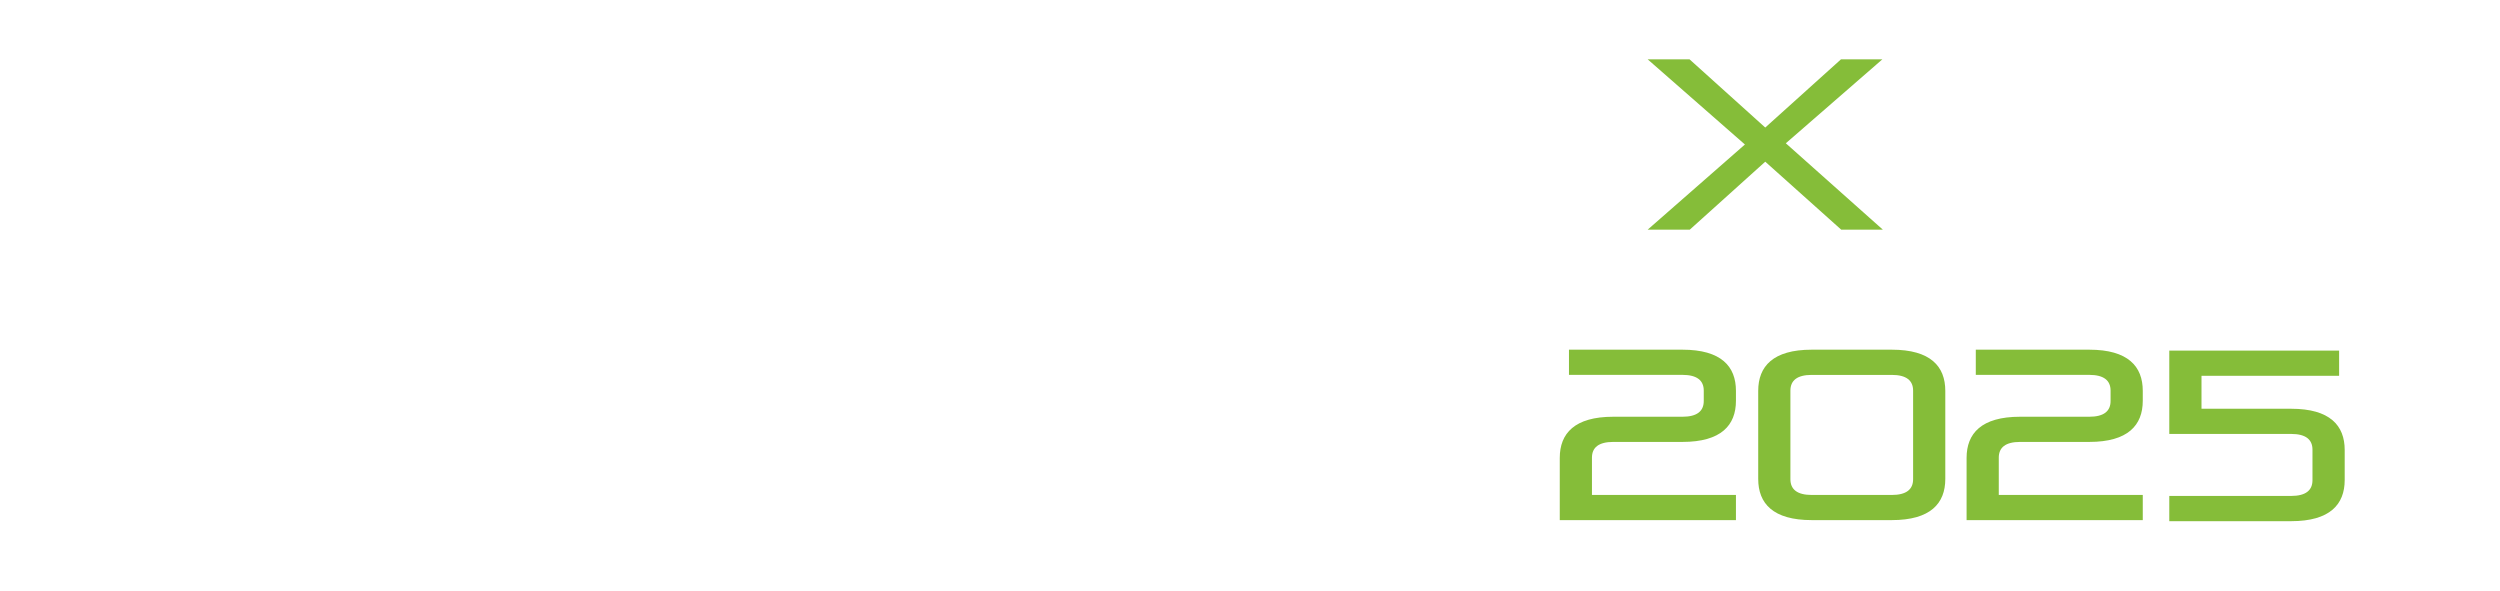
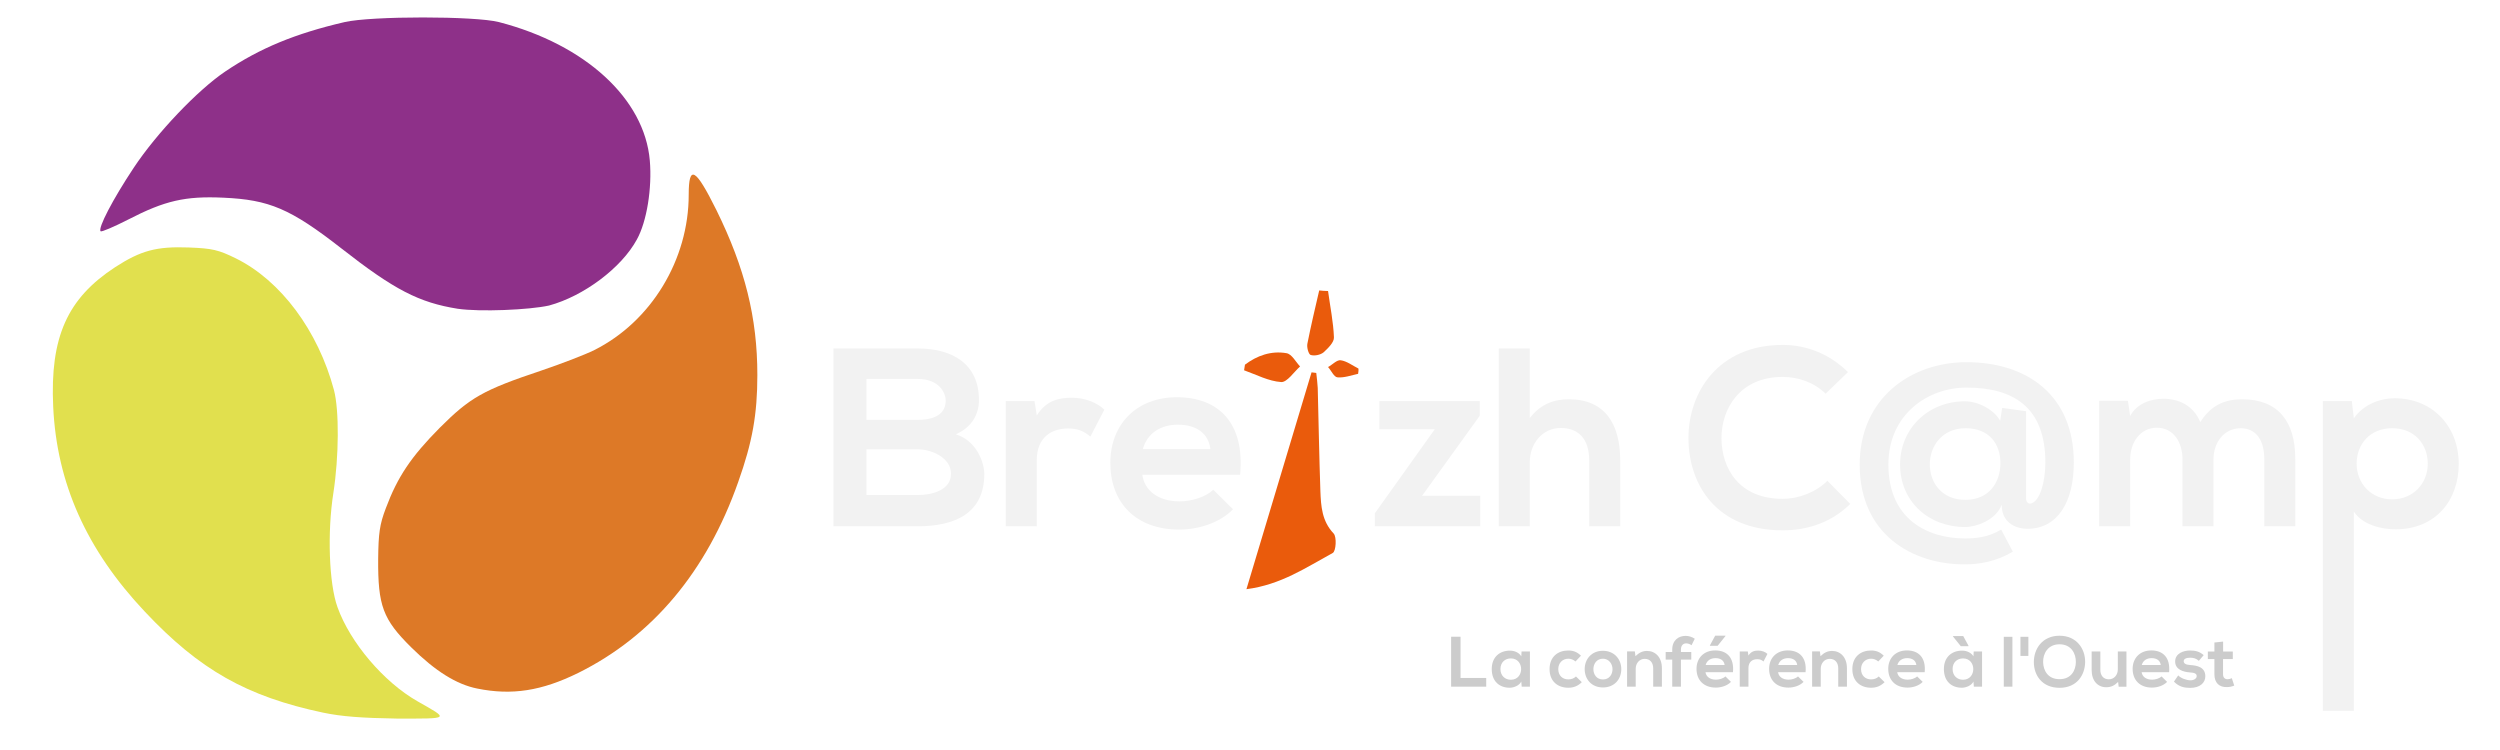
- <svg xmlns="http://www.w3.org/2000/svg" id="Calque_1" data-name="Calque 1" viewBox="0 0 841.89 199.02" width="841.89" height="199.02">
-   <defs>
-     <style>
-       .cls-1 {
-         fill:rgb(255, 255, 255);
-       }
- 
-       .cls-2 {
-         fill: #85bd39;
-       }
-     </style>
-   </defs>
-   <g>
-     <path class="cls-1" d="M170.01,77.35V19.98h52.57c16.22,0,21.19,5.62,21.19,16.95v24.04c0,10.76-4.97,16.38-21.19,16.38h-52.57ZM232.93,36.93c0-6.6-2.28-8.48-10.35-8.48h-41.73v40.42h41.73c8.07,0,10.35-1.87,10.35-7.99v-23.96Z" />
-     <path class="cls-1" d="M251.92,77.35V19.98h59.01v8.48h-48.17v14.34h45.72v8.48h-45.72v17.6h48.17v8.48h-59.01Z" />
-     <path class="cls-1" d="M350.94,77.35l-38.14-57.38h12.31l29.99,46.21,29.67-46.21h11.98l-37.9,57.38h-7.91Z" />
-     <path class="cls-1" d="M413.94,77.35c-13.04,0-18.01-5.62-18.01-13.86v-29.67c0-8.23,4.97-13.86,18.01-13.86h37.9c13.04,0,18.01,5.62,18.01,13.86v29.67c0,8.23-4.97,13.86-18.01,13.86h-37.9ZM459.01,33.75c0-3.42-2.28-5.3-7.17-5.3h-37.9c-4.89,0-7.17,1.87-7.17,5.3v29.83c0,3.42,2.28,5.3,7.17,5.3h37.9c4.89,0,7.17-1.87,7.17-5.3v-29.83Z" />
-     <path class="cls-1" d="M538.87,77.35l-25.59-22.9-25.43,22.9h-14.18l32.76-28.69-32.76-28.69h14.1l25.51,22.98,25.51-22.98h13.94l-32.52,28.28,32.68,29.1h-14.02Z" />
-     <path class="cls-2" d="M620.05,77.35l-25.59-22.9-25.43,22.9h-14.18l32.76-28.69-32.76-28.69h14.1l25.51,22.98,25.51-22.98h13.94l-32.52,28.28,32.68,29.1h-14.02Z" />
-     <path class="cls-1" d="M58.6,151.52v23.64h-10.84v-57.38h59.01v8.48h-48.17v16.79h44.91v8.48h-44.91Z" />
-     <path class="cls-1" d="M165.12,175.15l-13.45-25.59h-30.24v25.59h-10.84v-57.38h48.74c13.04,0,18.01,5.62,18.01,13.86v4.07c0,7.42-3.99,12.71-14.18,13.69l13.53,25.75h-11.57ZM166.51,131.55c0-3.42-2.28-5.3-7.17-5.3h-37.9v14.83h37.9c4.89,0,7.17-1.87,7.17-5.3v-4.24Z" />
-     <path class="cls-1" d="M250.45,175.15l-29.58-46.21-30.07,46.21h-12.06l38.14-57.38h7.91l37.9,57.38h-12.22Z" />
-     <path class="cls-1" d="M336.6,175.15l-61.21-44.66v44.66h-9.45v-57.38h9.37l57.13,42.62v-42.62h9.45v57.38h-5.3Z" />
-     <path class="cls-1" d="M368.05,175.15c-13.04,0-18.01-5.62-18.01-13.86v-29.67c0-8.23,4.97-13.86,18.01-13.86h46.21v8.48h-46.21c-4.89,0-7.17,1.87-7.17,5.3v29.83c0,3.42,2.28,5.3,7.17,5.3h46.21v8.48h-46.21Z" />
-     <path class="cls-1" d="M421.35,175.15v-57.38h59.01v8.48h-48.17v14.34h45.72v8.48h-45.72v17.6h48.17v8.48h-59.01Z" />
-     <path class="cls-2" d="M525.26,175.15v-20.95c0-8.23,4.97-13.86,18.01-13.86h23.31c4.89,0,7.17-1.87,7.17-5.3v-3.5c0-3.42-2.28-5.3-7.17-5.3h-38.22v-8.48h38.22c13.04,0,18.01,5.62,18.01,13.86v3.34c0,8.23-4.97,13.86-18.01,13.86h-23.31c-4.89,0-7.17,1.87-7.17,5.3v12.55h48.49v8.48h-59.33Z" />
-     <path class="cls-2" d="M610.1,175.15c-13.04,0-18.01-5.62-18.01-13.86v-29.67c0-8.23,4.97-13.86,18.01-13.86h26.98c13.04,0,18.01,5.62,18.01,13.86v29.67c0,8.23-4.97,13.86-18.01,13.86h-26.98ZM644.25,131.55c0-3.42-2.28-5.3-7.17-5.3h-26.98c-4.89,0-7.17,1.87-7.17,5.3v29.83c0,3.42,2.28,5.3,7.17,5.3h26.98c4.89,0,7.17-1.87,7.17-5.3v-29.83Z" />
-     <path class="cls-2" d="M662.26,175.15v-20.95c0-8.23,4.97-13.86,18.01-13.86h23.31c4.89,0,7.17-1.87,7.17-5.3v-3.5c0-3.42-2.28-5.3-7.17-5.3h-38.22v-8.48h38.22c13.04,0,18.01,5.62,18.01,13.86v3.34c0,8.23-4.97,13.86-18.01,13.86h-23.31c-4.89,0-7.17,1.87-7.17,5.3v12.55h48.49v8.48h-59.33Z" />
+ <svg xmlns="http://www.w3.org/2000/svg" version="1.1" id="Calque_1" x="0px" y="0px" viewBox="0 0 1000 300" enable-background="new 0 0 841.9 595.3" xml:space="preserve" width="1000" height="300">
+   <defs id="defs4268" />
+   <g id="layer2" transform="translate(-21.57192,51.32391)">
+     <g id="g4242" transform="matrix(1.17851,0,0,1.17851,17.27545,-279.5098)">
+       <path d="m 426.7,393.6 c 7.6,-25.2 14.8,-49.4 22.1,-73.6 0.5,0.1 1.1,0.1 1.6,0.2 0.2,1.7 0.4,3.4 0.5,5.1 0.3,11.7 0.5,23.3 0.9,35 0.2,5.1 0.5,10.2 4.5,14.4 1.1,1.2 0.8,6 -0.3,6.6 -9,4.9 -17.6,10.8 -29.3,12.3 z" id="path4244" style="fill:#ea5b0c" />
+       <path d="m 454.4,292.4 c 0.7,5.2 1.8,10.5 2,15.7 0.1,1.7 -2,3.7 -3.5,5.1 -1.1,0.9 -3.1,1.3 -4.4,0.9 -0.7,-0.2 -1.4,-2.6 -1.1,-3.9 1.2,-6 2.6,-12 4,-18 1,0.1 2,0.2 3,0.2 z" id="path4246" style="fill:#ea5b0c" />
+       <path d="m 426.2,317.4 c 4.1,-3.1 8.9,-4.8 14.1,-3.9 1.8,0.3 3.1,2.9 4.6,4.5 -2.1,1.9 -4.4,5.4 -6.4,5.3 -4.3,-0.3 -8.4,-2.5 -12.6,-4 0.1,-0.6 0.2,-1.3 0.3,-1.9 z" id="path4248" style="fill:#ea5b0c" />
+       <path d="m 464.6,320.5 c -2.3,0.5 -4.7,1.4 -7,1.2 -1.2,-0.1 -2.1,-2.3 -3.2,-3.5 1.5,-0.8 3,-2.5 4.3,-2.3 2.1,0.3 4,1.8 6,2.8 0.1,0.5 0,1.2 -0.1,1.8 z" id="path4250" style="fill:#ea5b0c" />
+     </g>
+     <path id="path3054" d="M 150.918,233.755 C 120.277,227.273 101.421,216.667 79.501,193.332 56.166,168.583 44.263,141.949 42.849,111.308 41.553,83.495 48.506,68.056 67.598,55.564 c 10.371,-6.718 16.617,-8.367 29.463,-7.896 9.428,0.354 11.903,0.943 18.856,4.36 17.913,8.839 32.88,28.873 39.244,52.679 2.121,8.014 2.003,26.634 -0.236,41.13 -2.475,15.674 -1.768,36.298 1.65,45.726 5.068,14.142 18.503,29.934 31.938,37.594 12.846,7.307 13.317,6.953 -8.132,6.953 -14.142,-0.236 -22.156,-0.825 -29.463,-2.357 l 0,0 z" style="fill:#e1e04e" />
+     <path id="path3052" d="m 212.437,224.091 c -8.25,-1.65 -16.735,-6.953 -26.399,-16.499 -11.314,-11.196 -13.317,-16.617 -13.199,-35.355 0.118,-10.253 0.589,-13.789 3.064,-20.27 4.714,-12.61 10.135,-20.624 21.567,-32.173 12.139,-12.139 17.324,-15.085 40.541,-22.863 8.014,-2.711 17.56,-6.364 21.331,-8.25 22.745,-11.432 37.712,-36.18 37.712,-62.107 0,-12.257 2.711,-10.724 11.078,6.128 11.432,23.217 16.381,43.016 16.381,65.997 0,15.792 -2.003,26.87 -7.66,42.78 -12.61,35.827 -34.295,61.636 -63.993,76.367 -14.614,7.189 -26.516,9.075 -40.423,6.246 z" style="fill:#dd7927" />
+     <path id="path3020" d="M 204.659,72.181 C 189.22,69.706 179.321,64.639 158.107,48.022 137.719,32.112 129.234,28.576 110.967,27.751 95.646,27.044 87.515,28.93 72.901,36.472 c -5.775,2.946 -10.724,5.068 -11.078,4.714 -1.179,-1.179 4.832,-12.728 13.199,-25.338 9.192,-13.906 25.692,-31.231 36.77,-38.655 13.671,-9.192 27.813,-15.085 47.612,-19.681 10.724,-2.475 52.208,-2.475 61.754,0 34.53,8.957 58.218,30.641 60.34,55.39 0.943,10.96 -1.179,24.395 -5.185,31.584 -6.128,11.314 -21.213,22.627 -35.12,26.399 -7.896,1.768 -27.695,2.593 -36.534,1.296 z" style="fill:#8e3089" />
+     <path id="path4465" style="color:#000000;font-style:normal;font-variant:normal;font-weight:bold;font-stretch:normal;font-size:76.131px;line-height:125%;font-family:'Nexa Bold';-inkscape-font-specification:'Nexa Bold, Bold';text-indent:0;text-align:start;text-decoration:none;text-decoration-line:none;letter-spacing:0px;word-spacing:0px;text-transform:none;direction:ltr;block-progression:tb;writing-mode:lr-tb;baseline-shift:baseline;text-anchor:start;visibility:visible;fill:#f2f2f2;fill-opacity:1;fill-rule:nonzero;stroke:none;stroke-width:1px;stroke-linecap:butt;stroke-linejoin:miter;stroke-opacity:1;marker:none;marker-start:none;marker-mid:none;marker-end:none" d="m 368.15,128.4 20.523,0 c 5.486,0 13.309,3.353 13.309,9.754 0,6.706 -7.823,8.534 -13.309,8.534 l -20.523,0 0,-18.288 z m 0,-28.143 20.523,0 c 8.534,0 11.176,5.486 11.176,8.738 0,4.064 -2.743,7.62 -11.176,7.62 l -20.523,0 0,-16.357 z m 20.523,-12.192 c -11.278,0 -22.555,0 -33.731,0 l 0,71.119 c 11.277,0 22.453,0 33.731,0 14.732,0 26.619,-5.08 26.619,-20.929 0,-4.47 -3.048,-13.31 -11.379,-15.849 6.604,-2.946 9.246,-8.23 9.246,-13.716 0,-14.325 -10.465,-20.625 -24.485,-20.625 z" />
+     <path id="path4467" style="color:#000000;font-style:normal;font-variant:normal;font-weight:bold;font-stretch:normal;font-size:76.131px;line-height:125%;font-family:'Nexa Bold';-inkscape-font-specification:'Nexa Bold, Bold';text-indent:0;text-align:start;text-decoration:none;text-decoration-line:none;letter-spacing:0px;word-spacing:0px;text-transform:none;direction:ltr;block-progression:tb;writing-mode:lr-tb;baseline-shift:baseline;text-anchor:start;visibility:visible;fill:#f2f2f2;fill-opacity:1;fill-rule:nonzero;stroke:none;stroke-width:1px;stroke-linecap:butt;stroke-linejoin:miter;stroke-opacity:1;marker:none;marker-start:none;marker-mid:none;marker-end:none" d="m 423.887,109.097 0,50.088 12.395,0 0,-26.416 c 0,-9.246 5.994,-12.7 12.497,-12.7 4.064,0 6.401,1.118 8.941,3.251 l 5.588,-10.77 c -2.743,-2.743 -7.722,-4.775 -12.903,-4.775 -5.08,0 -10.262,0.914 -14.122,7.112 l -0.914,-5.791 -11.481,0 z" />
+     <path id="path4469" style="color:#000000;font-style:normal;font-variant:normal;font-weight:bold;font-stretch:normal;font-size:76.131px;line-height:125%;font-family:'Nexa Bold';-inkscape-font-specification:'Nexa Bold, Bold';text-indent:0;text-align:start;text-decoration:none;text-decoration-line:none;letter-spacing:0px;word-spacing:0px;text-transform:none;direction:ltr;block-progression:tb;writing-mode:lr-tb;baseline-shift:baseline;text-anchor:start;visibility:visible;fill:#f2f2f2;fill-opacity:1;fill-rule:nonzero;stroke:none;stroke-width:1px;stroke-linecap:butt;stroke-linejoin:miter;stroke-opacity:1;marker:none;marker-start:none;marker-mid:none;marker-end:none" d="m 517.621,138.56 c 1.93,-20.625 -8.534,-30.988 -25.298,-30.988 -16.256,0 -26.619,10.973 -26.619,26.213 0,16.053 10.262,26.721 27.533,26.721 7.62,0 16.256,-2.642 21.539,-8.128 l -7.925,-7.823 c -2.845,2.946 -8.839,4.674 -13.411,4.674 -8.738,0 -14.122,-4.47 -14.935,-10.668 l 39.116,0 z m -38.912,-10.262 c 1.829,-6.502 7.315,-9.754 14.021,-9.754 7.112,0 12.192,3.251 13.005,9.754 l -27.025,0 z" />
+     <path id="path4473" style="color:#000000;font-style:normal;font-variant:normal;font-weight:bold;font-stretch:normal;font-size:76.131px;line-height:125%;font-family:'Nexa Bold';-inkscape-font-specification:'Nexa Bold, Bold';text-indent:0;text-align:start;text-decoration:none;text-decoration-line:none;letter-spacing:0px;word-spacing:0px;text-transform:none;direction:ltr;block-progression:tb;writing-mode:lr-tb;baseline-shift:baseline;text-anchor:start;visibility:visible;fill:#f2f2f2;fill-opacity:1;fill-rule:nonzero;stroke:none;stroke-width:1px;stroke-linecap:butt;stroke-linejoin:miter;stroke-opacity:1;marker:none;marker-start:none;marker-mid:none;marker-end:none" d="m 573.332,109.097 0,11.277 22.149,0 -23.977,33.629 0,5.182 42.164,0 0,-12.192 -23.266,0 23.063,-32.004 0,-5.893 -40.132,0 z" />
+     <path id="path4475" style="color:#000000;font-style:normal;font-variant:normal;font-weight:bold;font-stretch:normal;font-size:76.131px;line-height:125%;font-family:'Nexa Bold';-inkscape-font-specification:'Nexa Bold, Bold';text-indent:0;text-align:start;text-decoration:none;text-decoration-line:none;letter-spacing:0px;word-spacing:0px;text-transform:none;direction:ltr;block-progression:tb;writing-mode:lr-tb;baseline-shift:baseline;text-anchor:start;visibility:visible;fill:#f2f2f2;fill-opacity:1;fill-rule:nonzero;stroke:none;stroke-width:1px;stroke-linecap:butt;stroke-linejoin:miter;stroke-opacity:1;marker:none;marker-start:none;marker-mid:none;marker-end:none" d="m 621.087,88.066 0,71.119 12.395,0 0,-25.603 c 0,-7.518 5.08,-13.716 12.395,-13.716 6.604,0 11.379,3.861 11.379,13.005 l 0,26.314 12.395,0 0,-26.416 c 0,-14.732 -6.299,-24.384 -20.523,-24.384 -5.69,0 -11.176,1.727 -15.646,7.518 l 0,-27.838 -12.395,0 z" />
+     <path id="path4477" style="color:#000000;font-style:normal;font-variant:normal;font-weight:bold;font-stretch:normal;font-size:76.131px;line-height:125%;font-family:'Nexa Bold';-inkscape-font-specification:'Nexa Bold, Bold';text-indent:0;text-align:start;text-decoration:none;text-decoration-line:none;letter-spacing:0px;word-spacing:0px;text-transform:none;direction:ltr;block-progression:tb;writing-mode:lr-tb;baseline-shift:baseline;text-anchor:start;visibility:visible;fill:#f2f2f2;fill-opacity:1;fill-rule:nonzero;stroke:none;stroke-width:1px;stroke-linecap:butt;stroke-linejoin:miter;stroke-opacity:1;marker:none;marker-start:none;marker-mid:none;marker-end:none" d="m 752.53,140.999 c -4.674,4.674 -11.684,7.214 -17.881,7.214 -17.577,0 -24.384,-12.293 -24.485,-24.079 -0.102,-11.887 7.315,-24.689 24.485,-24.689 6.198,0 12.497,2.134 17.17,6.706 l 8.941,-8.636 c -7.315,-7.214 -16.459,-10.871 -26.111,-10.871 -25.705,0 -37.795,18.897 -37.693,37.49 0.102,18.491 11.278,36.677 37.693,36.677 10.262,0 19.71,-3.353 27.025,-10.566 l -9.144,-9.246 z" />
+     <path id="path4479" style="color:#000000;font-style:normal;font-variant:normal;font-weight:bold;font-stretch:normal;font-size:76.131px;line-height:125%;font-family:'Nexa Bold';-inkscape-font-specification:'Nexa Bold, Bold';text-indent:0;text-align:start;text-decoration:none;text-decoration-line:none;letter-spacing:0px;word-spacing:0px;text-transform:none;direction:ltr;block-progression:tb;writing-mode:lr-tb;baseline-shift:baseline;text-anchor:start;visibility:visible;fill:#f2f2f2;fill-opacity:1;fill-rule:nonzero;stroke:none;stroke-width:1px;stroke-linecap:butt;stroke-linejoin:miter;stroke-opacity:1;marker:none;marker-start:none;marker-mid:none;marker-end:none" d="m 808.121,103.712 c 18.694,0 31.597,7.722 31.597,29.972 0,7.62 -2.134,15.443 -5.69,16.357 -1.016,0.305 -2.032,-0.406 -2.032,-2.032 l 0,-34.849 -9.55,-1.321 -0.813,5.182 c -2.235,-4.267 -8.534,-7.823 -14.122,-7.823 -14.427,0 -25.908,10.668 -25.908,25.298 0,14.732 11.379,24.993 26.009,24.993 4.369,0 12.395,-2.743 14.63,-8.941 0,7.722 6.299,9.652 10.262,9.652 11.887,0 18.593,-10.363 18.593,-26.517 0,-26.924 -18.694,-40.132 -42.976,-40.132 -21.945,0 -42.672,14.224 -42.672,40.944 0,28.041 21.133,39.928 41.859,39.928 5.893,0 12.497,-1.016 19.405,-5.08 l -4.674,-8.839 c -5.182,3.15 -10.363,3.556 -14.427,3.556 -14.833,0 -30.683,-7.518 -30.683,-29.565 0,-20.117 15.849,-30.785 31.191,-30.785 z m -0.305,16.256 c 9.449,0 13.919,6.299 13.919,13.919 0,8.026 -4.775,14.732 -14.021,14.732 -9.55,0 -14.224,-7.01 -14.224,-14.224 0,-7.214 4.877,-14.427 14.325,-14.427 z" />
+     <path id="path4481" style="color:#000000;font-style:normal;font-variant:normal;font-weight:bold;font-stretch:normal;font-size:76.131px;line-height:125%;font-family:'Nexa Bold';-inkscape-font-specification:'Nexa Bold, Bold';text-indent:0;text-align:start;text-decoration:none;text-decoration-line:none;letter-spacing:0px;word-spacing:0px;text-transform:none;direction:ltr;block-progression:tb;writing-mode:lr-tb;baseline-shift:baseline;text-anchor:start;visibility:visible;fill:#f2f2f2;fill-opacity:1;fill-rule:nonzero;stroke:none;stroke-width:1px;stroke-linecap:butt;stroke-linejoin:miter;stroke-opacity:1;marker:none;marker-start:none;marker-mid:none;marker-end:none" d="m 906.965,159.185 0,-26.822 c 0,-6.604 4.166,-12.395 10.871,-12.395 6.706,0 9.449,5.588 9.449,12.192 l 0,27.025 12.395,0 0,-27.025 c 0,-15.037 -7.01,-23.774 -21.234,-23.774 -6.502,0 -12.294,2.032 -16.764,9.144 -2.845,-6.909 -8.839,-9.347 -14.833,-9.347 -4.775,0 -10.566,1.829 -13.208,6.909 l -0.914,-6.096 -11.481,0 0,50.19 12.395,0 0,-26.822 c 0,-6.604 3.962,-12.598 10.668,-12.598 6.807,0 10.262,5.994 10.262,12.598 l 0,26.822 12.395,0 z" />
+     <path id="path4483" style="color:#000000;font-style:normal;font-variant:normal;font-weight:bold;font-stretch:normal;font-size:76.131px;line-height:125%;font-family:'Nexa Bold';-inkscape-font-specification:'Nexa Bold, Bold';text-indent:0;text-align:start;text-decoration:none;text-decoration-line:none;letter-spacing:0px;word-spacing:0px;text-transform:none;direction:ltr;block-progression:tb;writing-mode:lr-tb;baseline-shift:baseline;text-anchor:start;visibility:visible;fill:#f2f2f2;fill-opacity:1;fill-rule:nonzero;stroke:none;stroke-width:1px;stroke-linecap:butt;stroke-linejoin:miter;stroke-opacity:1;marker:none;marker-start:none;marker-mid:none;marker-end:none" d="m 978.45,148.415 c -8.433,0 -14.224,-6.401 -14.224,-14.224 0,-7.823 5.283,-14.224 14.224,-14.224 8.941,0 14.224,6.401 14.224,14.224 0,7.823 -5.791,14.224 -14.224,14.224 z m -15.341,84.606 0,-79.729 c 3.556,5.486 11.379,7.112 16.662,7.112 16.053,0 25.298,-11.582 25.298,-26.213 0,-14.732 -10.261,-26.213 -25.705,-26.213 -5.69,0 -12.395,2.438 -16.256,8.026 l -0.813,-6.909 -11.582,0 0,123.925 z" />
+     <g transform="matrix(2.378016,0,0,2.378016,-429.5742,294.279)" style="color:#000000;font-style:normal;font-variant:normal;font-weight:bold;font-stretch:normal;font-size:medium;line-height:125%;font-family:'Nexa Bold';-inkscape-font-specification:'Nexa Bold, Bold';text-indent:0;text-align:start;text-decoration:none;text-decoration-line:none;letter-spacing:0px;word-spacing:0px;text-transform:none;direction:ltr;block-progression:tb;writing-mode:lr-tb;baseline-shift:baseline;text-anchor:start;display:inline;overflow:visible;visibility:visible;fill:#cccccc;fill-opacity:1;fill-rule:nonzero;stroke:none;stroke-width:1px;stroke-linecap:butt;stroke-linejoin:miter;stroke-opacity:1;marker:none;marker-start:none;marker-mid:none;marker-end:none;enable-background:accumulate" id="flowRoot4558">
+       <path d="m 433.805,-38.23 0,8.4 5.904,0 0,-1.464 -4.32,0 0,-6.936 -1.584,0 z" style="fill:#cccccc" id="path4567" />
+       <path d="m 445.606,-34.93 c -0.336,-0.588 -1.092,-0.96 -1.884,-0.96 -1.728,-0.012 -3.084,1.056 -3.084,3.096 0,2.076 1.296,3.156 3.048,3.144 0.66,-0.012 1.584,-0.348 1.92,-1.044 l 0.072,0.864 1.38,0 0,-5.916 -1.404,0 -0.048,0.816 z m -1.752,0.348 c 2.304,0 2.304,3.588 0,3.588 -0.972,0 -1.752,-0.672 -1.752,-1.8 0,-1.128 0.78,-1.788 1.752,-1.788 z" style="fill:#cccccc" id="path4569" />
+       <path d="m 454.804,-31.546 c -0.36,0.36 -0.828,0.492 -1.296,0.492 -0.912,0 -1.68,-0.6 -1.68,-1.728 0,-1.032 0.72,-1.752 1.704,-1.752 0.408,0 0.84,0.156 1.188,0.468 l 0.924,-0.972 c -0.648,-0.636 -1.296,-0.876 -2.136,-0.876 -1.716,0 -3.144,1.032 -3.144,3.132 0,2.1 1.428,3.132 3.144,3.132 0.876,0 1.596,-0.264 2.28,-0.936 l -0.984,-0.96 z" style="fill:#cccccc" id="path4571" />
+       <path d="m 459.332,-35.866 c -1.884,0 -3.06,1.392 -3.06,3.084 0,1.704 1.152,3.084 3.072,3.084 1.92,0 3.084,-1.38 3.084,-3.084 0,-1.692 -1.212,-3.084 -3.096,-3.084 z m 0.012,1.332 c 0.984,0 1.608,0.864 1.608,1.752 0,0.9 -0.54,1.74 -1.608,1.74 -1.068,0 -1.608,-0.84 -1.608,-1.74 0,-0.888 0.552,-1.752 1.608,-1.752 z" style="fill:#cccccc" id="path4573" />
+       <path d="m 469.259,-29.83 0,-3.108 c 0,-1.86 -1.116,-2.904 -2.508,-2.904 -0.744,0 -1.344,0.3 -1.944,0.888 l -0.096,-0.804 -1.308,0 0,5.928 1.452,0 0,-3.024 c 0,-0.9 0.612,-1.656 1.512,-1.656 0.936,0 1.428,0.684 1.428,1.584 l 0,3.096 1.464,0 z" style="fill:#cccccc" id="path4575" />
+       <path d="m 472.461,-29.83 0,-4.548 1.74,0 0,-1.284 -1.74,0 0,-0.396 c 0,-0.72 0.384,-1.056 0.888,-1.056 0.3,0 0.588,0.108 0.9,0.312 l 0.54,-1.092 c -0.48,-0.312 -1.02,-0.48 -1.536,-0.48 -1.188,0 -2.256,0.732 -2.256,2.316 l 0,0.396 -1.104,0 0,1.284 1.104,0 0,4.548 1.464,0 z" style="fill:#cccccc" id="path4577" />
+       <path d="m 481.213,-32.266 -4.62,0 c 0.096,0.732 0.732,1.26 1.764,1.26 0.54,0 1.248,-0.204 1.584,-0.552 l 0.936,0.924 c -0.624,0.648 -1.644,0.96 -2.544,0.96 -2.04,0 -3.252,-1.26 -3.252,-3.156 0,-1.8 1.224,-3.096 3.144,-3.096 1.98,0 3.216,1.224 2.988,3.66 z m -4.596,-1.212 3.192,0 c -0.096,-0.768 -0.696,-1.152 -1.536,-1.152 -0.792,0 -1.44,0.384 -1.656,1.152 z m 3.336,-4.932 -1.728,0 -0.888,1.632 0,0.072 1.296,0 1.32,-1.644 0,-0.06 z" style="fill:#cccccc" id="path4579" />
+       <path d="m 482.353,-35.746 0,5.916 1.464,0 0,-3.12 c 0,-1.092 0.708,-1.5 1.476,-1.5 0.48,0 0.756,0.132 1.056,0.384 l 0.66,-1.272 c -0.324,-0.324 -0.912,-0.564 -1.524,-0.564 -0.6,0 -1.212,0.108 -1.668,0.84 l -0.108,-0.684 -1.356,0 z" style="fill:#cccccc" id="path4581" />
+       <path d="m 493.424,-32.266 c 0.228,-2.436 -1.008,-3.66 -2.988,-3.66 -1.92,0 -3.144,1.296 -3.144,3.096 0,1.896 1.212,3.156 3.252,3.156 0.9,0 1.92,-0.312 2.544,-0.96 l -0.936,-0.924 c -0.336,0.348 -1.044,0.552 -1.584,0.552 -1.032,0 -1.668,-0.528 -1.764,-1.26 l 4.62,0 z m -4.596,-1.212 c 0.216,-0.768 0.864,-1.152 1.656,-1.152 0.84,0 1.44,0.384 1.536,1.152 l -3.192,0 z" style="fill:#cccccc" id="path4583" />
+       <path d="m 500.384,-29.83 0,-3.108 c 0,-1.86 -1.116,-2.904 -2.508,-2.904 -0.744,0 -1.344,0.3 -1.944,0.888 l -0.096,-0.804 -1.308,0 0,5.928 1.452,0 0,-3.024 c 0,-0.9 0.612,-1.656 1.512,-1.656 0.936,0 1.428,0.684 1.428,1.584 l 0,3.096 1.464,0 z" style="fill:#cccccc" id="path4585" />
+       <path d="m 505.734,-31.546 c -0.36,0.36 -0.828,0.492 -1.296,0.492 -0.912,0 -1.68,-0.6 -1.68,-1.728 0,-1.032 0.72,-1.752 1.704,-1.752 0.408,0 0.84,0.156 1.188,0.468 l 0.924,-0.972 c -0.648,-0.636 -1.296,-0.876 -2.136,-0.876 -1.716,0 -3.144,1.032 -3.144,3.132 0,2.1 1.428,3.132 3.144,3.132 0.876,0 1.596,-0.264 2.28,-0.936 l -0.984,-0.96 z" style="fill:#cccccc" id="path4587" />
+       <path d="m 513.463,-32.266 c 0.228,-2.436 -1.008,-3.66 -2.988,-3.66 -1.92,0 -3.144,1.296 -3.144,3.096 0,1.896 1.212,3.156 3.252,3.156 0.9,0 1.92,-0.312 2.544,-0.96 l -0.936,-0.924 c -0.336,0.348 -1.044,0.552 -1.584,0.552 -1.032,0 -1.668,-0.528 -1.764,-1.26 l 4.62,0 z m -4.596,-1.212 c 0.216,-0.768 0.864,-1.152 1.656,-1.152 0.84,0 1.44,0.384 1.536,1.152 l -3.192,0 z" style="fill:#cccccc" id="path4589" />
+       <path d="m 521.661,-34.93 c -0.336,-0.588 -1.092,-0.96 -1.884,-0.96 -1.728,-0.012 -3.084,1.056 -3.084,3.096 0,2.076 1.296,3.156 3.048,3.144 0.66,-0.012 1.584,-0.348 1.92,-1.044 l 0.072,0.864 1.38,0 0,-5.916 -1.404,0 -0.048,0.816 z m -1.752,0.348 c 2.304,0 2.304,3.588 0,3.588 -0.972,0 -1.752,-0.672 -1.752,-1.8 0,-1.128 0.78,-1.788 1.752,-1.788 z m -1.692,-3.696 1.32,1.644 1.296,0 0,-0.072 -0.888,-1.632 -1.728,0 0,0.06 z" style="fill:#cccccc" id="path4591" />
+       <path d="m 526.767,-38.218 0,8.388 1.452,0 0,-8.388 -1.452,0 z" style="fill:#cccccc" id="path4593" />
+       <path d="m 529.569,-38.218 0,3.216 1.332,0 0,-3.216 -1.332,0 z" style="fill:#cccccc" id="path4595" />
+       <path d="m 536.143,-38.398 c -2.904,0 -4.32,2.22 -4.32,4.428 0,2.208 1.368,4.332 4.32,4.332 2.952,0 4.284,-2.172 4.308,-4.344 0.024,-2.196 -1.416,-4.416 -4.308,-4.416 z m 0,1.44 c 1.98,0 2.772,1.584 2.748,3 -0.024,1.38 -0.768,2.868 -2.748,2.868 -1.98,0 -2.724,-1.476 -2.76,-2.856 -0.036,-1.416 0.78,-3.012 2.76,-3.012 z" style="fill:#cccccc" id="path4597" />
+       <path d="m 541.545,-35.746 0,3.108 c 0,1.836 1.032,2.904 2.448,2.904 0.828,0 1.392,-0.288 2.004,-0.888 l 0.096,0.804 1.308,0 0,-5.928 -1.452,0 0,3.024 c 0,0.9 -0.612,1.656 -1.512,1.656 -0.936,0 -1.428,-0.684 -1.428,-1.584 l 0,-3.096 -1.464,0 z" style="fill:#cccccc" id="path4599" />
+       <path d="m 554.573,-32.266 c 0.228,-2.436 -1.008,-3.66 -2.988,-3.66 -1.92,0 -3.144,1.296 -3.144,3.096 0,1.896 1.212,3.156 3.252,3.156 0.9,0 1.92,-0.312 2.544,-0.96 l -0.936,-0.924 c -0.336,0.348 -1.044,0.552 -1.584,0.552 -1.032,0 -1.668,-0.528 -1.764,-1.26 l 4.62,0 z m -4.596,-1.212 c 0.216,-0.768 0.864,-1.152 1.656,-1.152 0.84,0 1.44,0.384 1.536,1.152 l -3.192,0 z" style="fill:#cccccc" id="path4601" />
+       <path d="m 560.392,-35.134 c -0.684,-0.6 -1.38,-0.78 -2.304,-0.78 -1.08,0 -2.496,0.48 -2.496,1.848 0,1.344 1.332,1.752 2.448,1.836 0.84,0.048 1.176,0.216 1.176,0.624 0,0.432 -0.516,0.72 -1.068,0.708 -0.66,-0.012 -1.62,-0.36 -2.04,-0.828 l -0.72,1.044 c 0.864,0.9 1.8,1.056 2.736,1.056 1.692,0 2.544,-0.9 2.544,-1.944 0,-1.572 -1.416,-1.824 -2.532,-1.896 -0.756,-0.048 -1.104,-0.264 -1.104,-0.648 0,-0.372 0.384,-0.588 1.08,-0.588 0.564,0 1.044,0.132 1.464,0.528 l 0.816,-0.96 z" style="fill:#cccccc" id="path4603" />
+       <path d="m 562.195,-37.258 0,1.524 -1.104,0 0,1.26 1.104,0 0,2.556 c 0,1.476 0.84,2.208 2.124,2.16 0.444,-0.012 0.792,-0.084 1.212,-0.252 l -0.408,-1.248 c -0.216,0.108 -0.48,0.18 -0.708,0.18 -0.456,0 -0.768,-0.276 -0.768,-0.84 l 0,-2.556 1.644,0 0,-1.26 -1.632,0 0,-1.68 -1.464,0.156 z" style="fill:#cccccc" id="path4605" />
+     </g>
  </g>
-   <path class="cls-2" d="M730.52,175.5v-8.49h41.04c4.9,0,7.18-1.88,7.18-5.3v-10.28c0-3.43-2.28-5.3-7.18-5.3h-41.04v-28.07h57.19v8.49h-46.34v11.1h30.19c13.05,0,18.03,5.63,18.03,13.87v10.12c0,8.24-4.98,13.87-18.03,13.87h-41.04Z" />
</svg>
